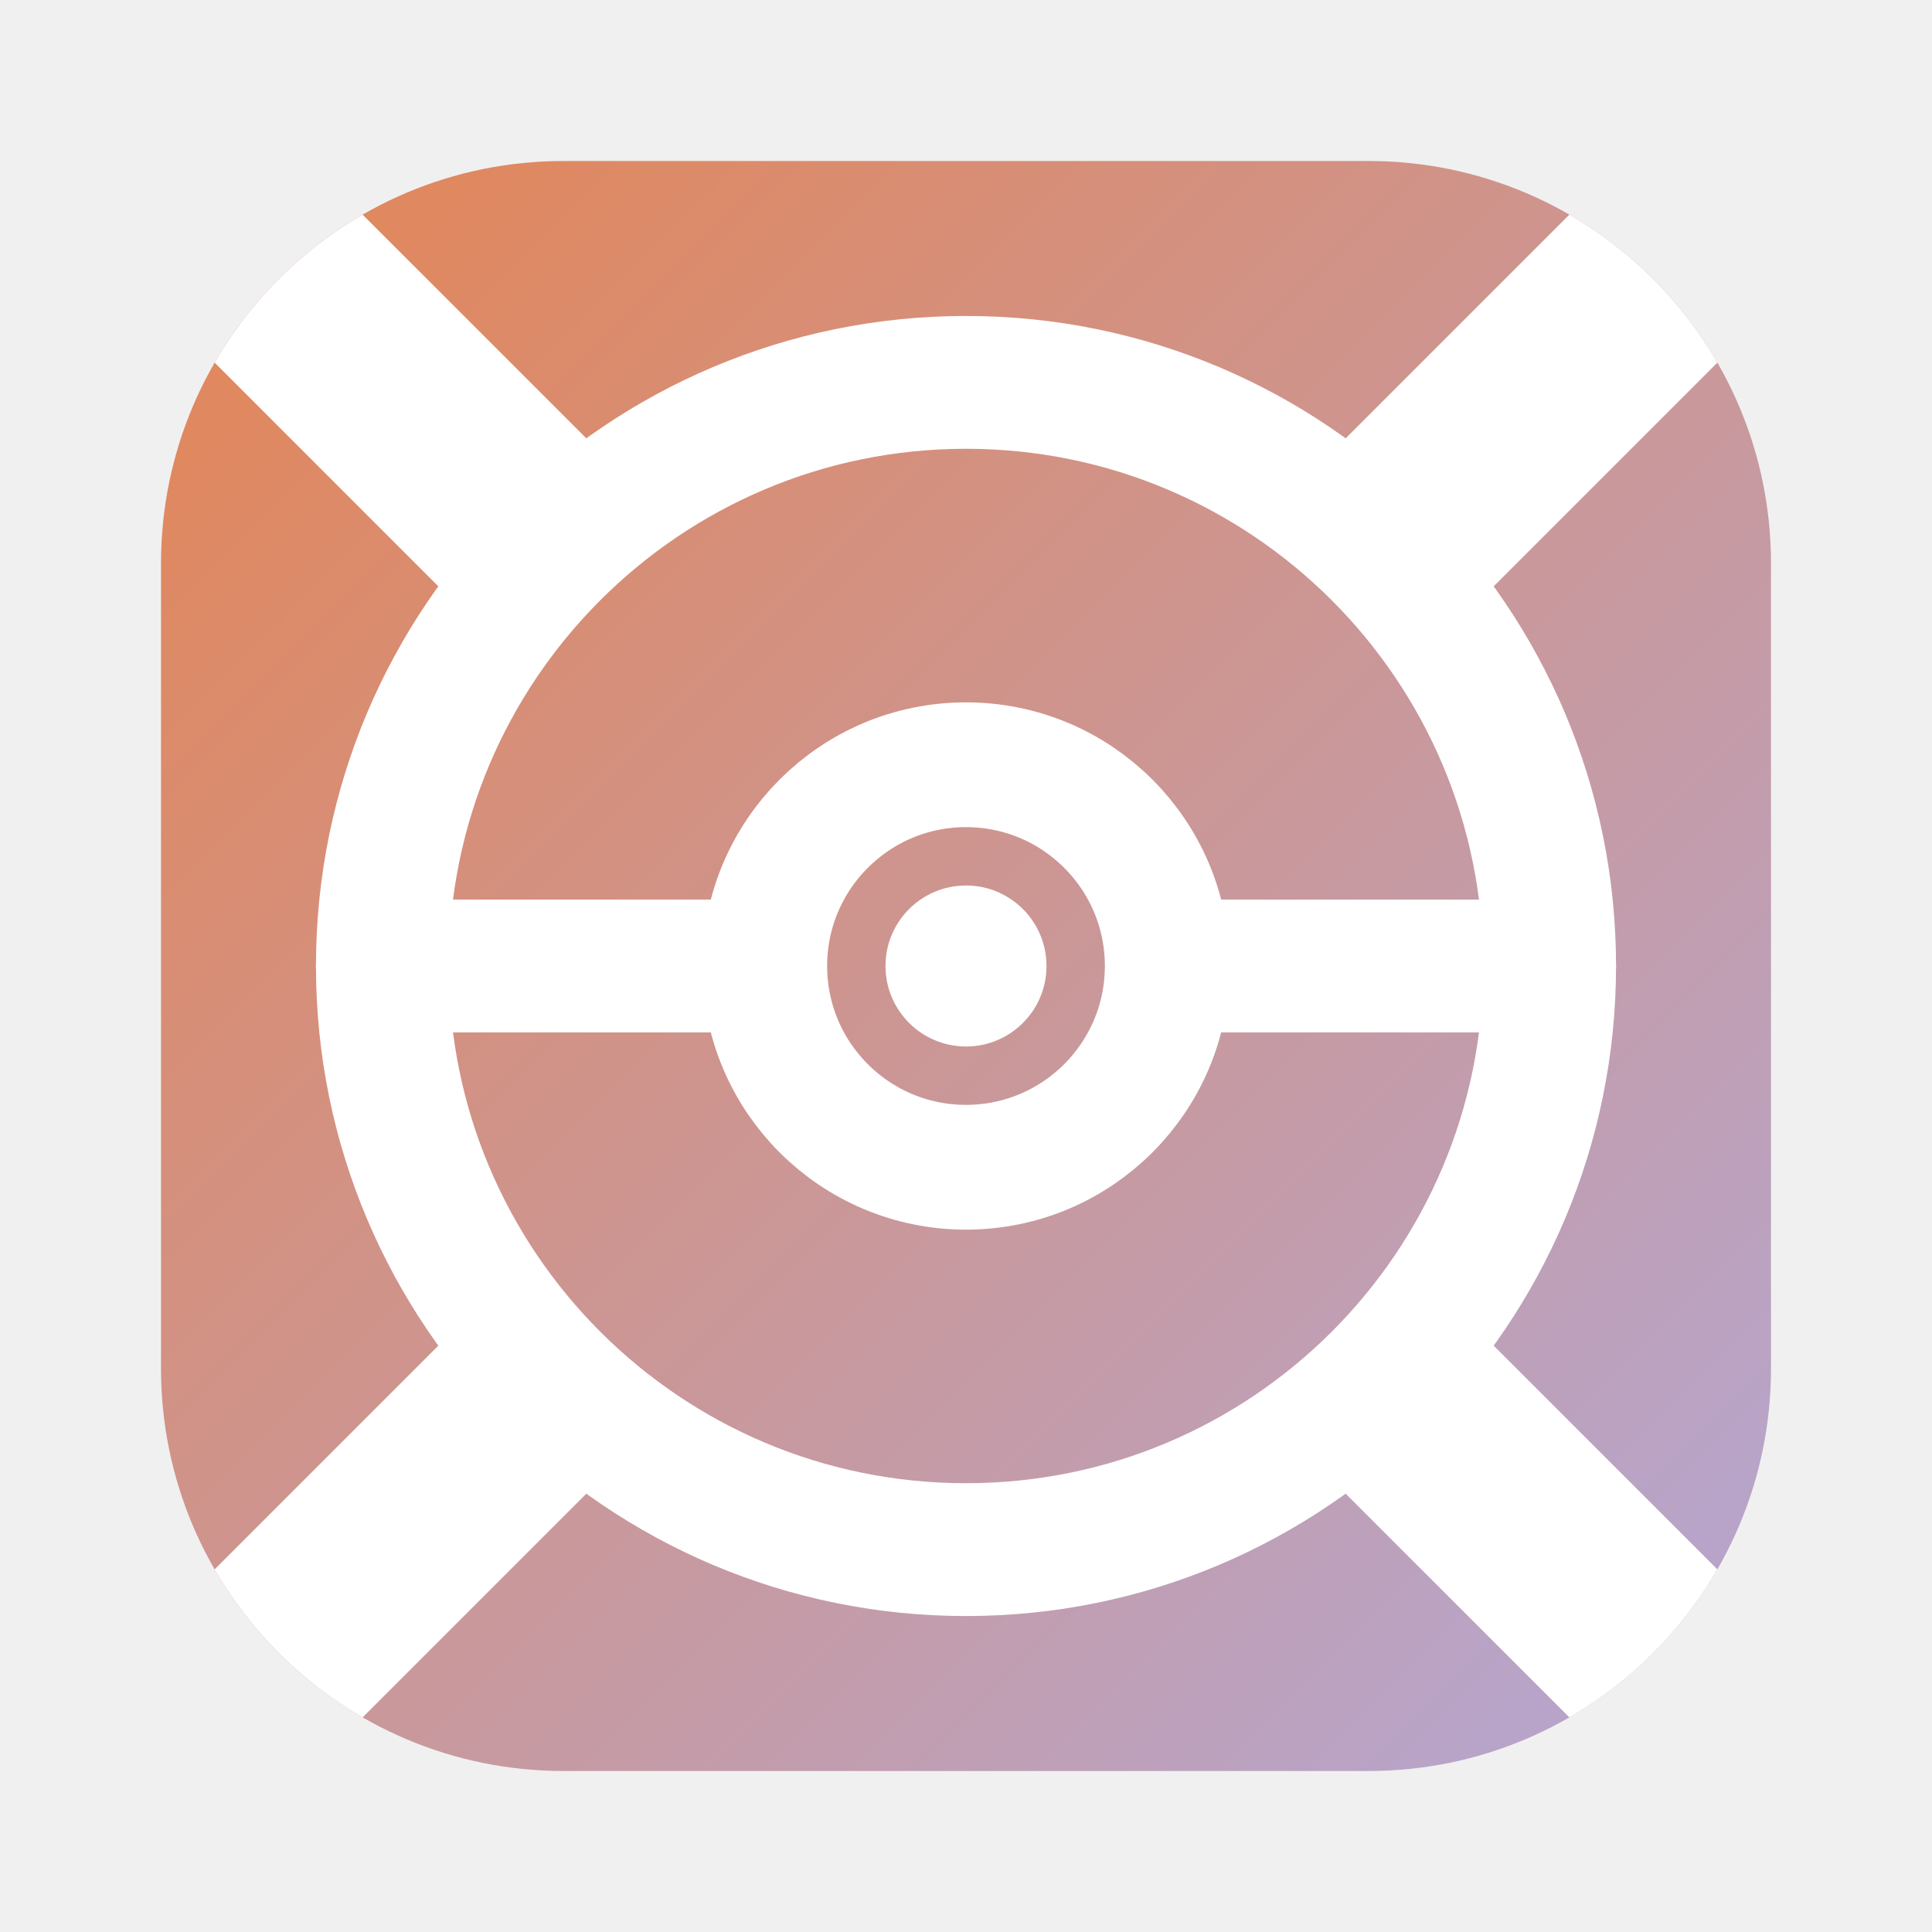
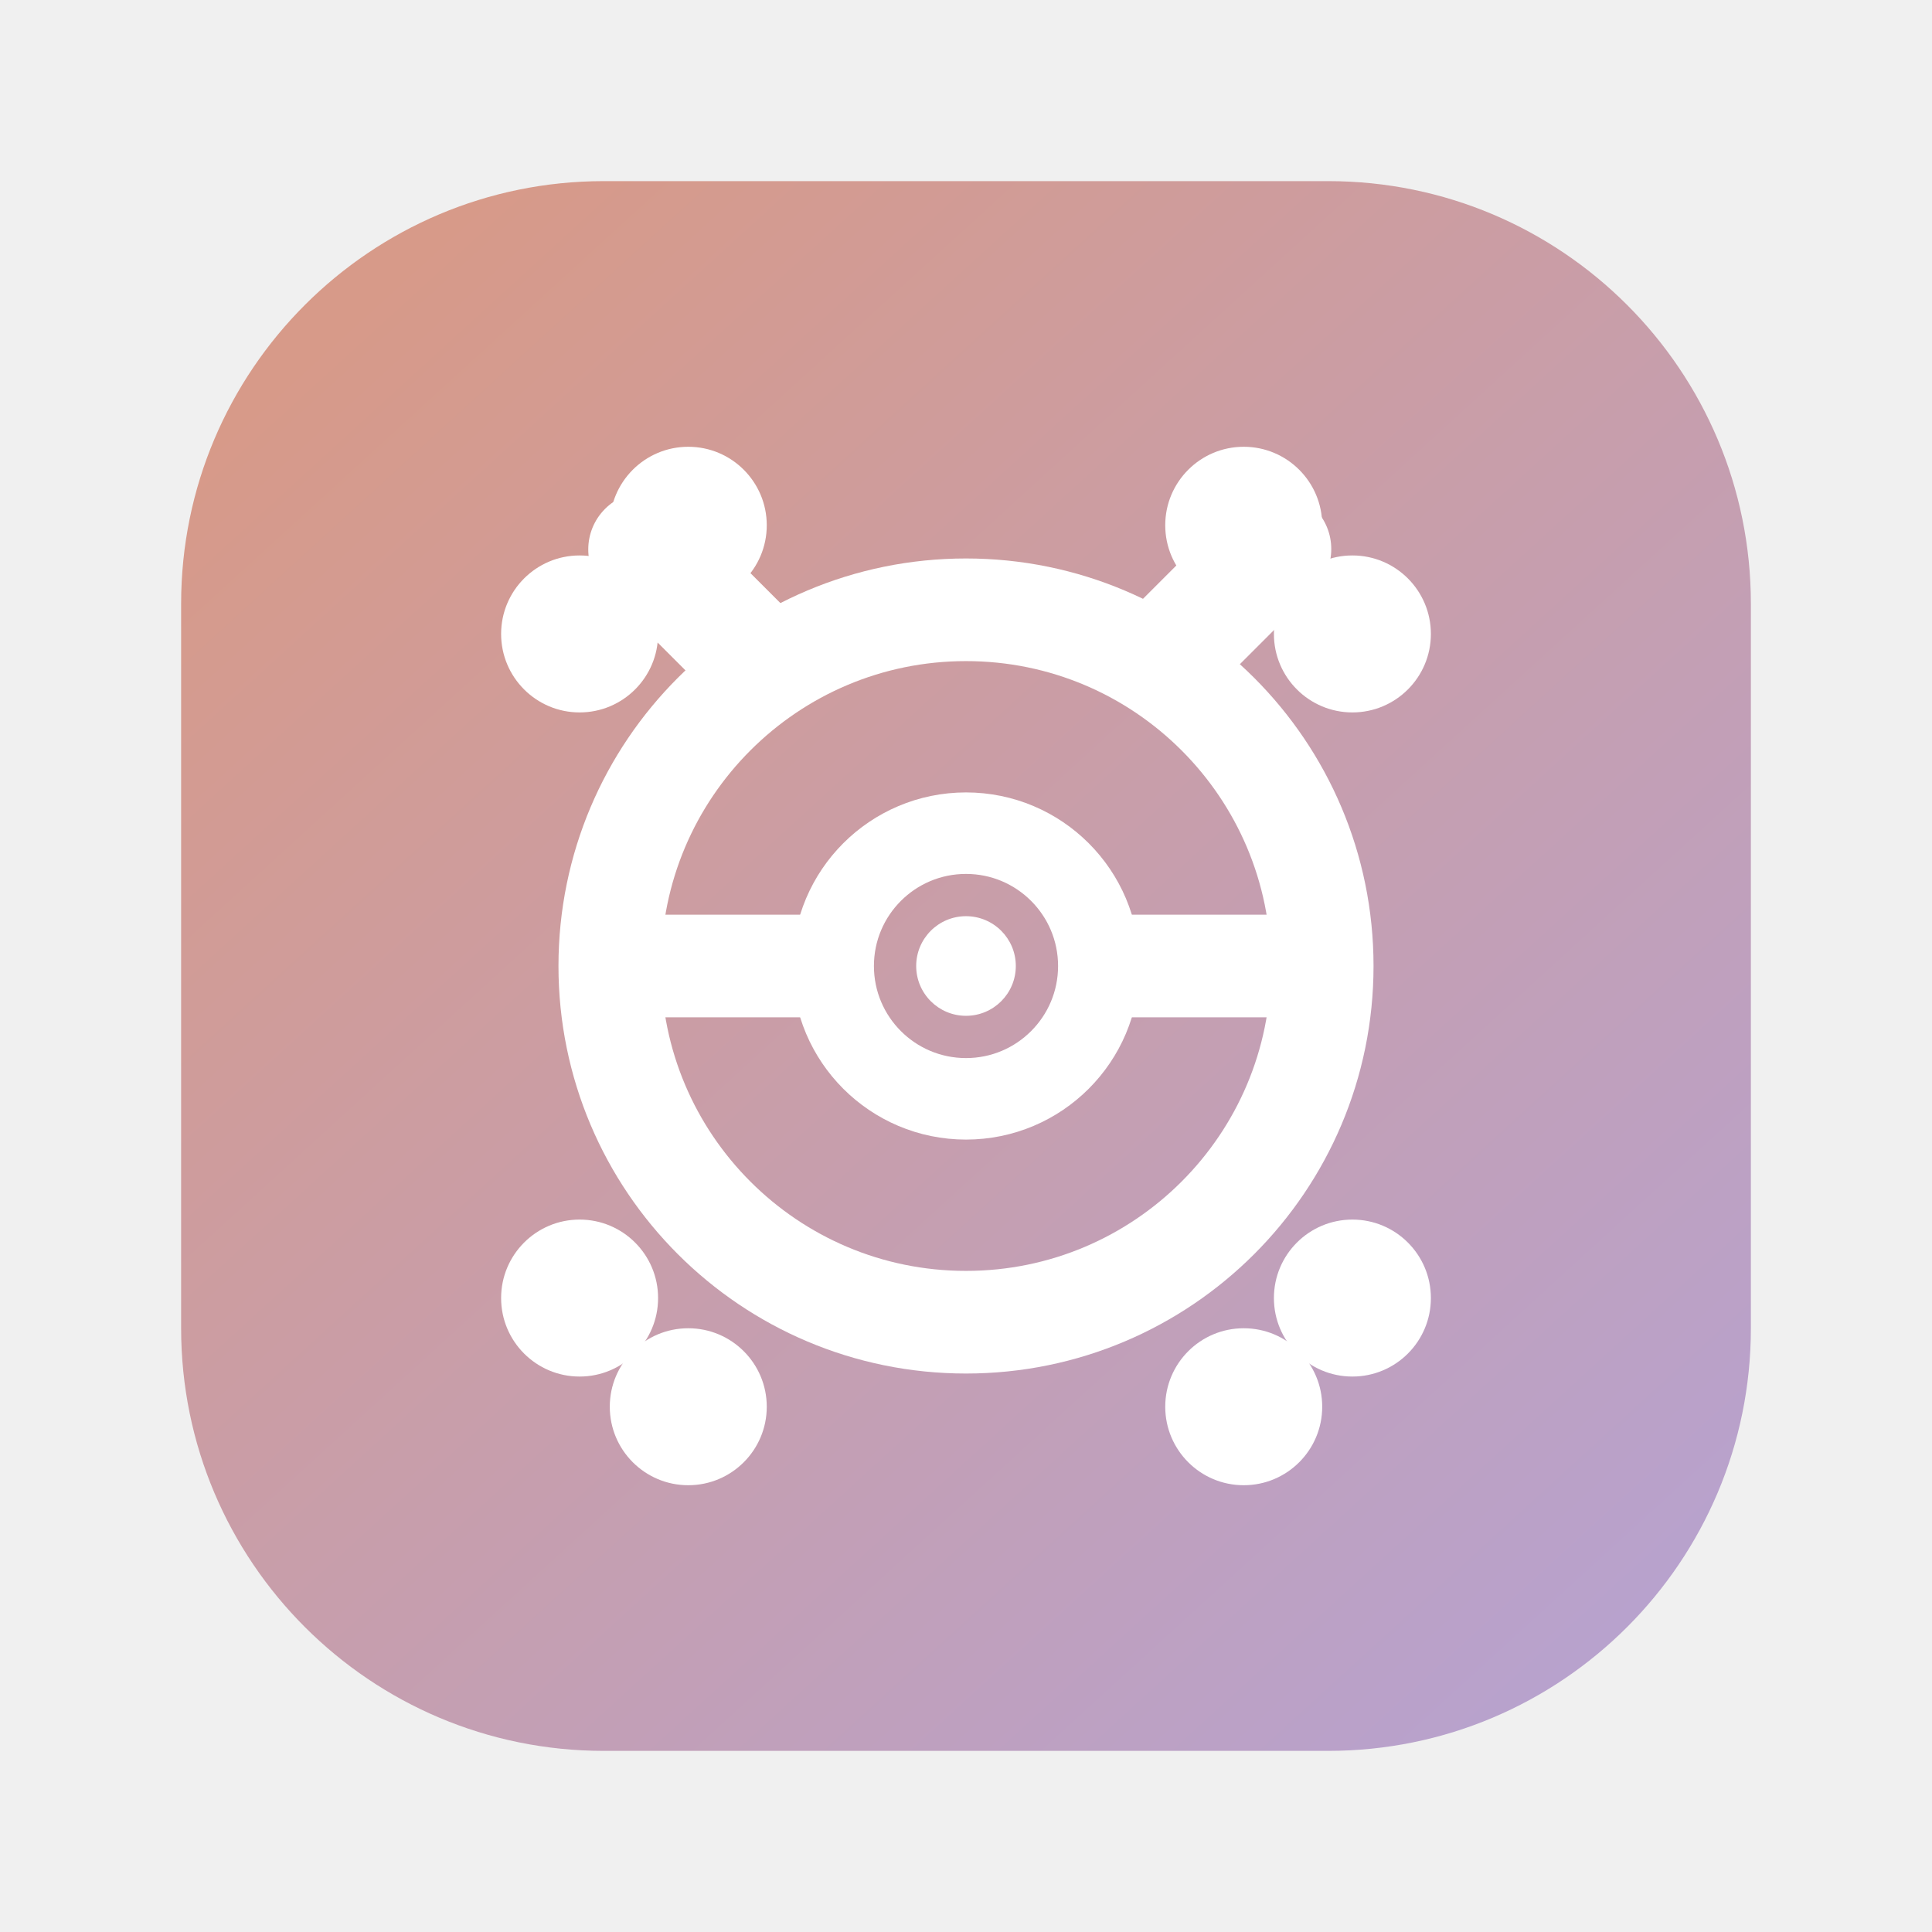
- <svg xmlns="http://www.w3.org/2000/svg" width="48" height="48" viewBox="0 0 48 48" fill="none">
+ <svg xmlns="http://www.w3.org/2000/svg" width="64" height="64" viewBox="0 0 64 64" fill="none">
  <defs>
-     <linearGradient id="bg" x1="8" y1="8" x2="40" y2="40" gradientUnits="userSpaceOnUse">
-       <stop offset="0%" stop-color="#e08860" />
-       <stop offset="100%" stop-color="#b8a4c8" />
+     <linearGradient id="bg" x1="12" y1="10" x2="54" y2="56" gradientUnits="userSpaceOnUse">
+       <stop offset="0" stop-color="#d79a89" />
+       <stop offset="1" stop-color="#b7a2cf" />
    </linearGradient>
-     <clipPath id="badge">
-       <rect x="4" y="4" width="40" height="40" rx="10" />
-     </clipPath>
  </defs>
-   <rect x="4" y="4" width="40" height="40" rx="10" fill="url(#bg)" />
-   <g clip-path="url(#badge)">
-     <line x1="-1" y1="-1" x2="46" y2="46" stroke="#fff" stroke-width="5.2" stroke-linecap="round" />
-     <circle cx="-2.6" cy="0.6" r="3.3" fill="#fff" />
-     <circle cx="0.6" cy="-2.6" r="3.3" fill="#fff" />
-     <circle cx="44.4" cy="47.6" r="3.3" fill="#fff" />
-     <circle cx="47.6" cy="44.4" r="3.3" fill="#fff" />
-     <line x1="49" y1="-1" x2="2" y2="46" stroke="#fff" stroke-width="5.2" stroke-linecap="round" />
-     <circle cx="50.6" cy="0.6" r="3.3" fill="#fff" />
-     <circle cx="47.4" cy="-2.6" r="3.3" fill="#fff" />
-     <circle cx="3.6" cy="47.6" r="3.3" fill="#fff" />
-     <circle cx="0.4" cy="44.4" r="3.3" fill="#fff" />
-     <circle cx="24" cy="24" r="13.5" fill="url(#bg)" />
-     <circle cx="24" cy="24" r="14.5" stroke="#fff" stroke-width="3.3" fill="none" />
-     <line x1="9.5" y1="24" x2="38.5" y2="24" stroke="#fff" stroke-width="3.3" stroke-linecap="round" />
-     <circle cx="24" cy="24" r="5" stroke="#fff" stroke-width="3.1" fill="url(#bg)" />
-     <circle cx="24" cy="24" r="2" fill="#fff" />
+   <rect x="6" y="6" width="52" height="52" rx="14" fill="url(#bg)" />
+   <g fill="#fff">
+     <rect x="18.7" y="18.2" width="3.8" height="26.8" rx="1.9" transform="rotate(-45 18.7 18.2)" />
+     <rect x="42.2" y="15.5" width="3.8" height="26.8" rx="1.9" transform="rotate(45 42.2 15.5)" />
+     <circle cx="19.2" cy="21" r="2.6" />
+     <circle cx="22.8" cy="17.4" r="2.6" />
+     <circle cx="44.8" cy="21" r="2.6" />
+     <circle cx="41.2" cy="17.4" r="2.6" />
+     <circle cx="19.2" cy="43" r="2.6" />
+     <circle cx="22.8" cy="46.6" r="2.6" />
+     <circle cx="44.8" cy="43" r="2.6" />
+     <circle cx="41.2" cy="46.6" r="2.6" />
  </g>
+   <circle cx="32" cy="32" r="12.2" fill="url(#bg)" />
+   <circle cx="32" cy="32" r="11.8" stroke="#fff" stroke-width="3.4" />
+   <path d="M20.3 32H43.7" stroke="#fff" stroke-width="3.4" stroke-linecap="round" />
+   <circle cx="32" cy="32" r="4.4" fill="url(#bg)" stroke="#fff" stroke-width="2.7" />
+   <circle cx="32" cy="32" r="1.65" fill="#fff" />
</svg>
